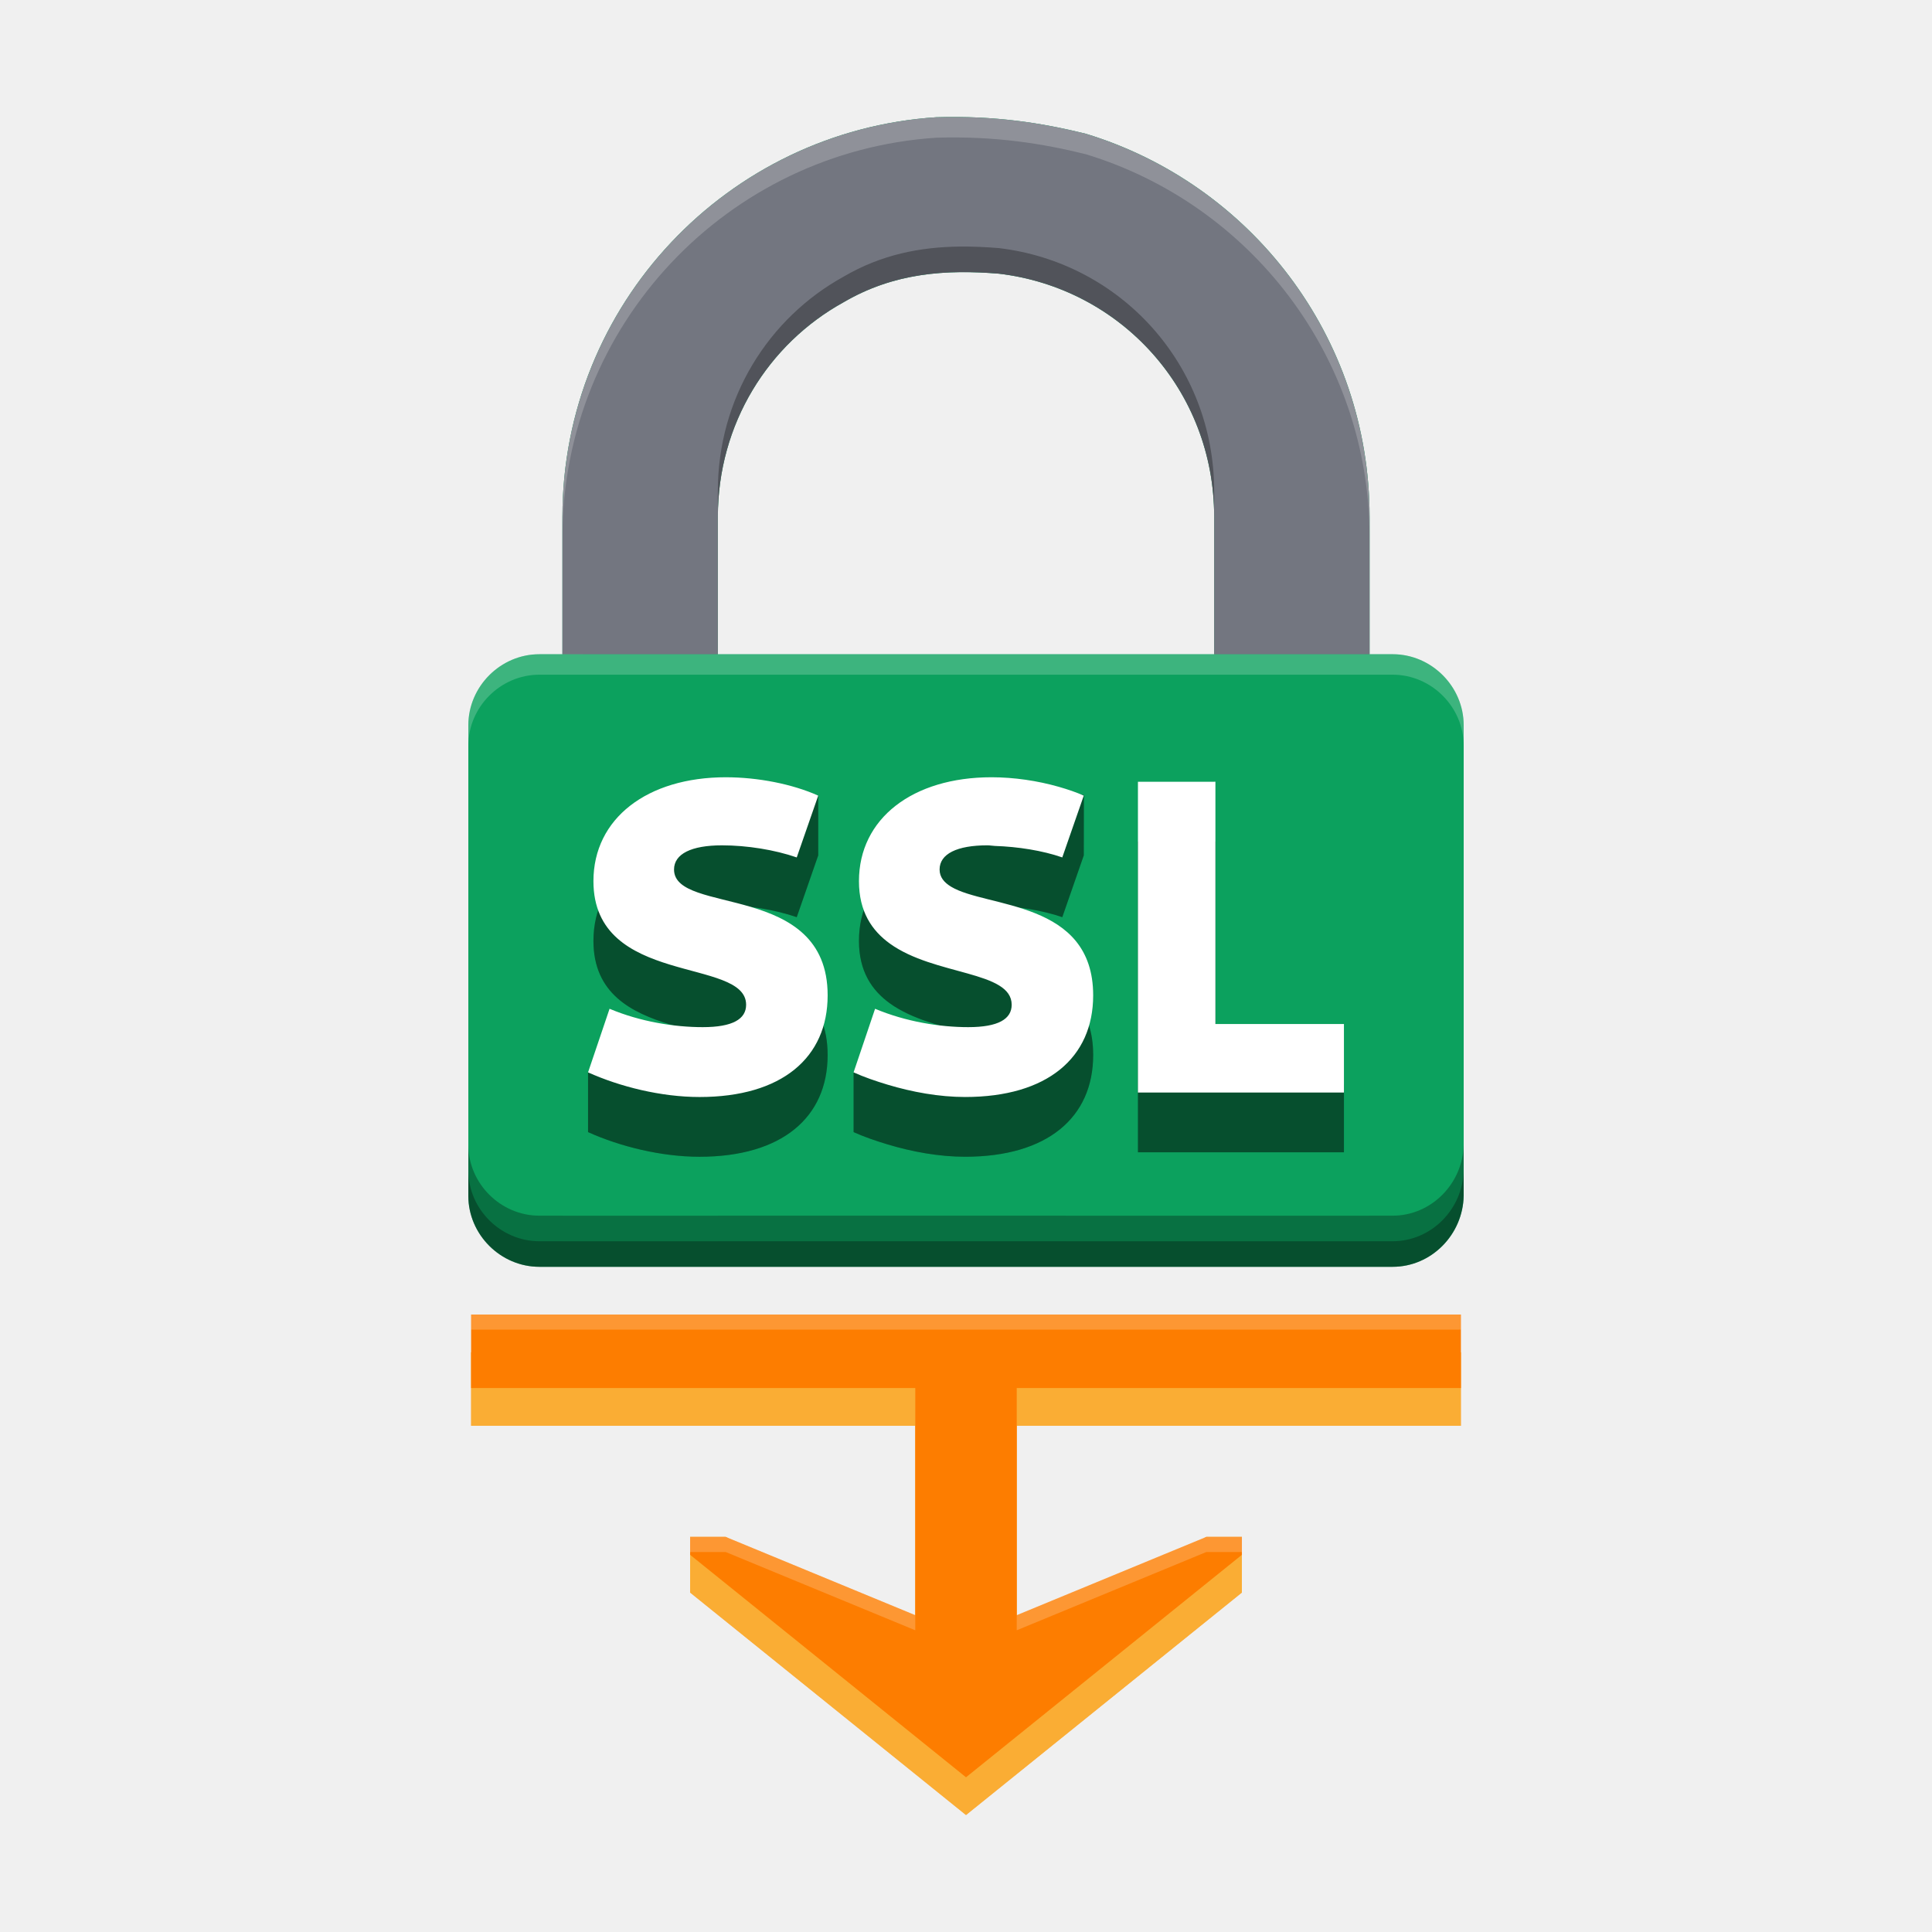
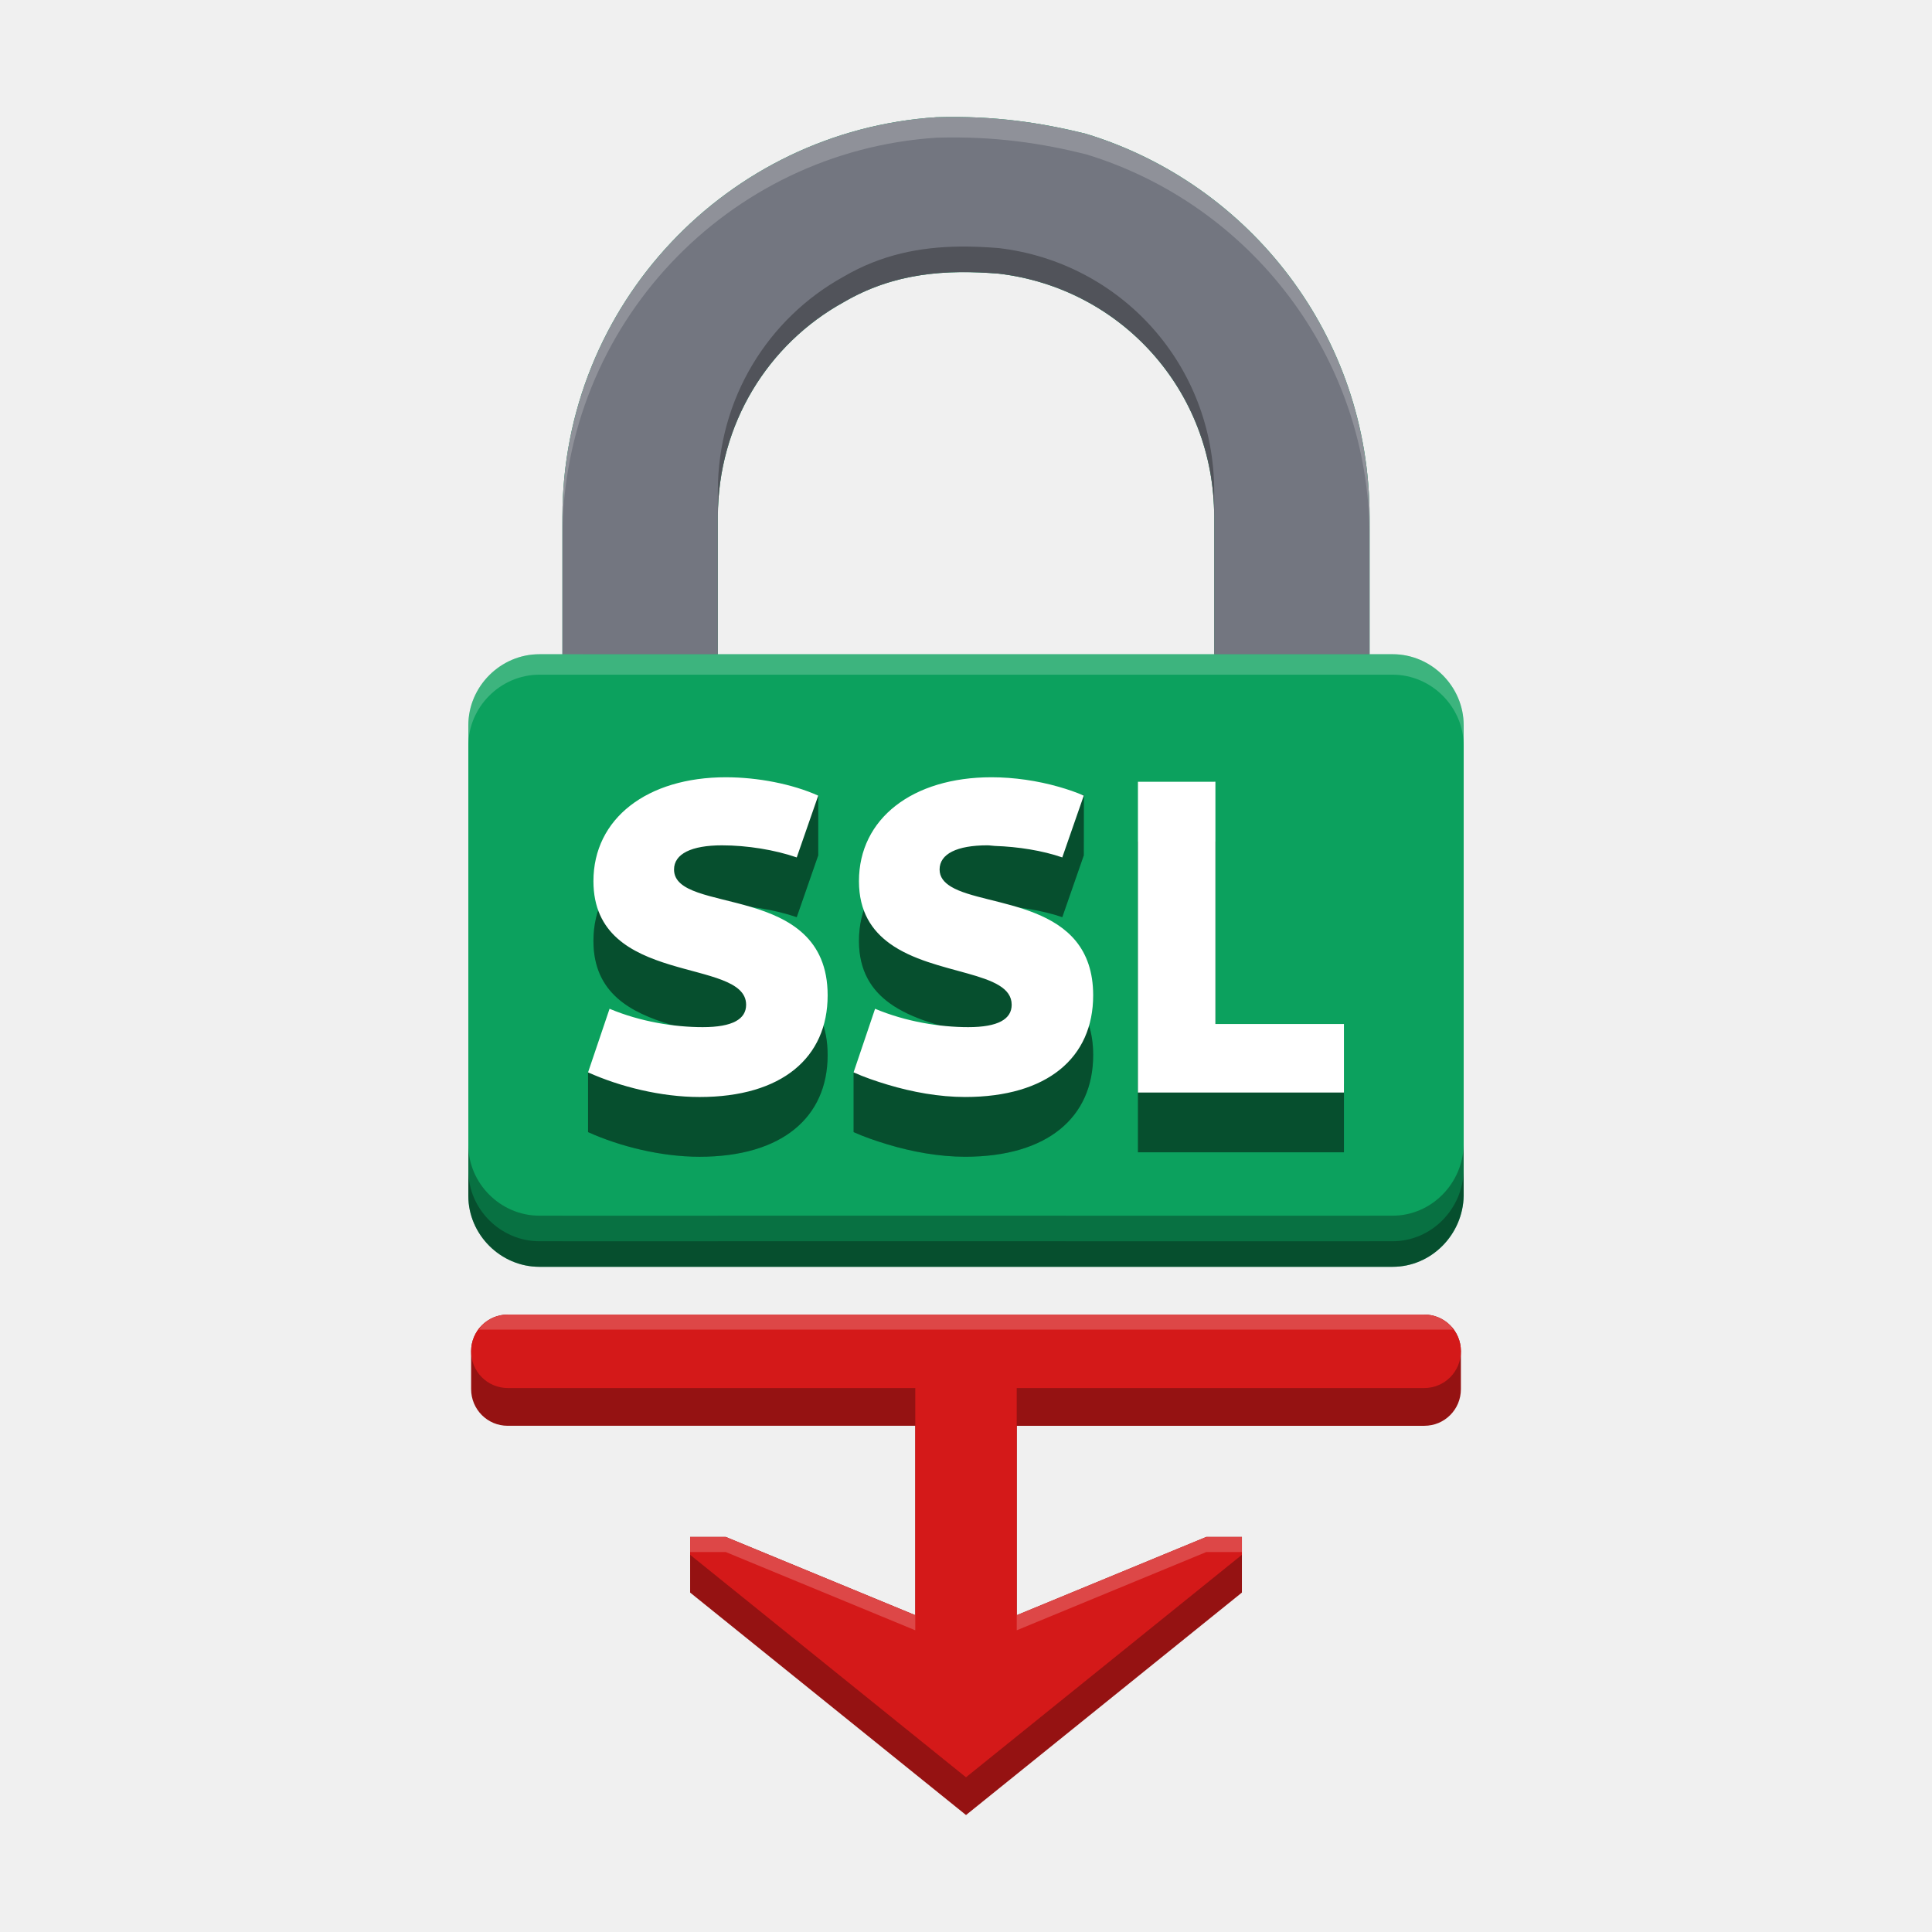
<svg xmlns="http://www.w3.org/2000/svg" width="512" height="512" version="1.1" viewBox="0 0 135.47 135.47">
  <defs>
    <clipPath>
-       <path d="m111 119h177v23h-177z" />
-     </clipPath>
-     <clipPath>
-       <path d="m177 130h45v89h-45z" />
-     </clipPath>
-     <clipPath>
-       <path d="m111 207h177v89h-177z" />
-     </clipPath>
-     <clipPath id="a">
      <rect width="384" height="384" />
    </clipPath>
-     <g clip-path="url(#a)" />
  </defs>
+   <path transform="scale(.26459)" d="m134.59 348.37c-1.349 0-2.631 0.27-3.797 0.762-1.166 0.491-2.216 1.204-3.096 2.084-0.88 0.88-1.591 1.928-2.082 3.094-0.491 1.166-0.764 2.448-0.764 3.797 0 0.09 0.011 0.176 0.014 0.266h-0.014v9.752c0 1.349 0.272 2.631 0.764 3.797 0.491 1.166 1.202 2.214 2.082 3.094 0.88 0.88 1.93 1.593 3.096 2.084 1.145 0.483 2.406 0.738 3.728 0.748h108.04v0.014 50.18l-50.225-20.734h-9.441v0.004h-0.004v14.736l73.113 58.955 73.113-58.955v-10.002l0.002-0.002v-4.736h-9.441l-50.229 20.736v-50.195h108.04c1.322-0.01 2.584-0.265 3.728-0.748 1.166-0.491 2.216-1.204 3.096-2.084 0.88-0.88 1.591-1.928 2.082-3.094 0.486-1.154 0.75-2.424 0.756-3.758v-0.078-9.713h-0.006c0.002-0.089 0.014-0.176 0.014-0.266 0-1.349-0.272-2.631-0.764-3.797-0.491-1.166-1.202-2.214-2.082-3.094-0.88-0.88-1.93-1.593-3.096-2.084-1.166-0.491-2.448-0.762-3.797-0.762h-242.83zm-1.381 19.365c0.052 0.007 0.102 0.017 0.154 0.023-0.052-0.007-0.103-0.016-0.154-0.023zm245.59 0c-0.052 0.008-0.102 0.017-0.154 0.023 0.052-0.006 0.103-0.016 0.154-0.023z" fill="#951212" />
  <g transform="matrix(.79345 0 0 .79345 11.844 -5.2287)">
    <path d="m67.824 16.95c-18.455 1.204-33.048 16.547-33.048 35.308v12.147h-2.039c-3.429 0-6.277 2.849-6.277 6.277v41.586c0 3.428 2.853 6.272 6.277 6.272h2.039v3e-3h13.734v-3e-3h30.756v3e-3h26.839v-3e-3h2.042c3.425 0 6.211-2.848 6.275-6.272v-41.587c0-3.425-2.846-6.277-6.275-6.277h-2.042v-12.147c0-15.959-10.564-29.434-25.078-33.848l-4.52e-4 -4.52e-4c-3.818-0.944-7.994-1.615-13.202-1.459zm5.526 13.825c10.788 1.282 19.023 10.325 19.023 21.483v12.147l-43.862-4.51e-4v-12.147c0-8.211 4.456-15.284 11.109-18.958 4.465-2.614 9.056-2.908 13.73-2.525z" fill="#0ca15e" stroke-width=".854" style="font-feature-settings:normal;font-variant-alternates:normal;font-variant-caps:normal;font-variant-east-asian:normal;font-variant-ligatures:normal;font-variant-numeric:normal;font-variant-position:normal;font-variation-settings:normal;inline-size:0;isolation:auto;mix-blend-mode:normal;shape-margin:0;shape-padding:0;text-decoration-color:#000000;text-decoration-line:none;text-decoration-style:solid;text-indent:0;text-orientation:mixed;text-transform:none;white-space:normal" />
    <path transform="scale(.26459)" d="m263.54 63.982c-2.344-0.02-4.744 0.006-7.205 0.08l-2e-3 -2e-3c-69.749 4.552-124.9 62.539-124.9 133.45v45.908l51.91-2e-3v-45.908c0-31.034 16.843-57.765 41.986-71.65 12.657-7.41 25.58-9.888 38.703-10.053 4.374-0.055 8.771 0.148 13.188 0.51v2e-3c40.773 4.846 71.896 39.022 71.896 81.193v45.908l51.9-2e-3v-45.908c0-60.316-39.927-111.24-94.781-127.93l-2e-3 -2e-3c-12.626-3.122-26.286-5.455-42.691-5.594z" fill="#737680" style="font-feature-settings:normal;font-variant-alternates:normal;font-variant-caps:normal;font-variant-east-asian:normal;font-variant-ligatures:normal;font-variant-numeric:normal;font-variant-position:normal;font-variation-settings:normal;inline-size:0;isolation:auto;mix-blend-mode:normal;shape-margin:0;shape-padding:0;text-decoration-color:#000000;text-decoration-line:none;text-decoration-style:solid;text-indent:0;text-orientation:mixed;text-transform:none;white-space:normal" />
    <path d="m49.229 80.559c-6.965 0-11.713 3.641-11.713 9.181 0 9.339 13.493 6.689 13.493 10.923 0 1.266-1.186 1.979-3.837 1.979-2.493 0-7.401-0.138-10.132-1.286v5.282c2.81 1.266 6.45 2.178 9.853 2.178 7.282 0 11.32-3.482 11.32-8.983 0-10.092-13.575-7.045-13.575-11.121 0-1.385 1.543-2.137 4.234-2.137 2.216 0 4.671 0.396 6.61 1.069l1.899-5.461v-5.282c-2.061-0.694-5.878 3.658-8.153 3.658zm23.466 0c-6.965 0-11.714 3.641-11.714 9.181 0 2.693 1.139 4.37 2.736 5.522 3.942 2.842 10.76 2.388 10.76 5.401 0 1.266-1.188 1.979-3.839 1.979-2.493 0-5.501-0.475-8.232-1.623l-1.899 0.337v5.282c0.918 0.414 1.942 0.768 3 1.086 2.181 0.657 4.563 1.091 6.855 1.091 7.282 0 11.318-3.482 11.318-8.983 0-8.417-9.418-7.705-12.551-9.598-0.623-0.377-1.021-0.847-1.021-1.523 0-1.385 1.542-2.137 4.233-2.137 0.217 0 0.447 0.048 0.668 0.055 2.034 0.069 4.191 0.407 5.941 1.014l1.9-5.461 0.008-5.325c-1.87-0.535-6.18 3.702-8.161 3.702zm12.94 0.397v27.464h18.205v-6.056h-11.358v-21.409z" fill="#087142" stroke-width=".854" />
    <path transform="scale(.26459)" d="m263.54 63.986c-2.344-0.02-4.742 0.004-7.203 0.078-69.749 4.552-124.9 62.537-124.9 133.44v6.832c0-70.906 55.155-128.89 124.9-133.44 19.686-0.591 35.466 1.945 49.895 5.514h4e-3c54.855 16.682 94.777 67.612 94.777 127.93v-6.832c0-60.316-39.923-111.24-94.777-127.93l-4e-3 -2e-3c-12.626-3.122-26.285-5.454-42.691-5.592zm-134.49 179.43v4e-3h-5.322c-12.96 0-23.725 10.768-23.725 23.725v6.832c0-12.956 10.765-23.725 23.725-23.725h7.707v-4e-3l269.58 2e-3v2e-3h7.719c12.96 0 23.713 10.779 23.713 23.723v-6.832c0-12.943-10.753-23.723-23.713-23.723h-6.551v-2e-3l-273.13-2e-3z" fill="#fff" opacity=".2" stroke-width="3.779" style="font-feature-settings:normal;font-variant-alternates:normal;font-variant-caps:normal;font-variant-east-asian:normal;font-variant-ligatures:normal;font-variant-numeric:normal;font-variant-position:normal;font-variation-settings:normal;inline-size:0;isolation:auto;mix-blend-mode:normal;shape-margin:0;shape-padding:0;text-decoration-color:#000000;text-decoration-line:none;text-decoration-style:solid;text-indent:0;text-orientation:mixed;text-transform:none;white-space:normal" />
    <path d="m26.459 107.75v4.519c0 3.428 2.853 6.272 6.277 6.272h2.039v3e-3h13.734v-3e-3h30.755v3e-3h26.839v-3e-3h2.042c3.425 0 6.211-2.848 6.274-6.272v-4.519c-0.064 3.424-2.849 6.272-6.274 6.272h-2.042v3e-3h-26.839v-3e-3h-30.755v3e-3h-13.734v-3e-3h-2.039c-3.425 0-6.277-2.844-6.277-6.272z" opacity=".3" stroke-width=".854" style="font-feature-settings:normal;font-variant-alternates:normal;font-variant-caps:normal;font-variant-east-asian:normal;font-variant-ligatures:normal;font-variant-numeric:normal;font-variant-position:normal;font-variation-settings:normal;inline-size:0;isolation:auto;mix-blend-mode:normal;shape-margin:0;shape-padding:0;text-decoration-color:#000000;text-decoration-line:none;text-decoration-style:solid;text-indent:0;text-orientation:mixed;text-transform:none;white-space:normal" />
    <path d="m69.86 28.381c-3.472 0.044-6.892 0.699-10.241 2.66-6.653 3.674-11.109 10.746-11.109 18.958v2.259c0-8.211 4.456-15.284 11.109-18.958 4.465-2.614 9.056-2.908 13.73-2.525 10.788 1.282 19.023 10.325 19.023 21.483v-2.259c0-11.158-8.235-20.201-19.023-21.483-1.169-0.096-2.331-0.149-3.489-0.135zm-43.401 81.628v2.259c0 3.428 2.853 6.272 6.277 6.272h2.039v3e-3h13.734v-3e-3h30.755v3e-3h26.839v-3e-3h2.042c3.425 0 6.211-2.848 6.274-6.272v-2.259c-0.064 3.424-2.849 6.272-6.274 6.272h-2.042v3e-3h-26.839v-3e-3h-30.755v3e-3h-13.734v-3e-3h-2.039c-3.425 0-6.277-2.844-6.277-6.272z" opacity=".3" stroke-width=".854" style="font-feature-settings:normal;font-variant-alternates:normal;font-variant-caps:normal;font-variant-east-asian:normal;font-variant-ligatures:normal;font-variant-numeric:normal;font-variant-position:normal;font-variation-settings:normal;inline-size:0;isolation:auto;mix-blend-mode:normal;shape-margin:0;shape-padding:0;text-decoration-color:#000000;text-decoration-line:none;text-decoration-style:solid;text-indent:0;text-orientation:mixed;text-transform:none;white-space:normal" />
    <path d="m49.229 80.559c-6.965 0-11.713 3.641-11.713 9.181 0 9.339 13.493 6.689 13.493 10.923 0 1.266-1.186 1.979-3.837 1.979-2.493 0-7.401-0.138-10.132-1.286v5.282c2.81 1.266 6.45 2.178 9.853 2.178 7.282 0 11.32-3.482 11.32-8.983 0-10.092-13.575-7.045-13.575-11.121 0-1.385 1.543-2.137 4.234-2.137 2.216 0 4.671 0.396 6.61 1.069l1.899-5.461v-5.282c-2.061-0.694-5.878 3.658-8.153 3.658zm23.466 0c-6.965 0-11.714 3.641-11.714 9.181 0 2.693 1.139 4.37 2.736 5.522 3.942 2.842 10.76 2.388 10.76 5.401 0 1.266-1.188 1.979-3.839 1.979-2.493 0-5.501-0.475-8.232-1.623l-1.899 0.337v5.282c0.918 0.414 1.942 0.768 3 1.086 2.181 0.657 4.563 1.091 6.855 1.091 7.282 0 11.318-3.482 11.318-8.983 0-8.417-9.418-7.705-12.551-9.598-0.623-0.377-1.021-0.847-1.021-1.523 0-1.385 1.542-2.137 4.233-2.137 0.217 0 0.447 0.048 0.668 0.055 2.034 0.069 4.191 0.407 5.941 1.014l1.9-5.461 0.008-5.325c-1.87-0.535-6.18 3.702-8.161 3.702zm12.94 0.397v27.464h18.205v-6.056h-11.358v-21.409z" opacity=".3" stroke-width=".854" />
    <path d="m49.229 75.278c-6.965 0-11.713 3.641-11.713 9.181 0 9.339 13.493 6.689 13.493 10.923 0 1.266-1.186 1.979-3.837 1.979-2.493 0-5.501-0.475-8.231-1.623l-1.9 5.619c2.81 1.266 6.45 2.178 9.853 2.178 7.282 0 11.32-3.482 11.32-8.983 0-10.092-13.575-7.045-13.575-11.121 0-1.385 1.543-2.137 4.234-2.137 2.216 0 4.671 0.396 6.61 1.069l1.899-5.461c-2.295-1.029-5.343-1.623-8.153-1.623zm23.466 0c-6.965 0-11.714 3.641-11.714 9.181 0 2.693 1.139 4.37 2.736 5.522 3.942 2.842 10.76 2.388 10.76 5.401 0 1.266-1.188 1.979-3.839 1.979-2.493 0-5.501-0.475-8.232-1.623l-0.961 2.842-0.939 2.777c0.918 0.414 1.942 0.768 3 1.086 2.181 0.657 4.563 1.091 6.855 1.091 7.282 0 11.318-3.482 11.318-8.983 0-8.417-9.418-7.705-12.551-9.598-0.623-0.377-1.021-0.847-1.021-1.523 0-1.385 1.542-2.137 4.233-2.137 0.217 0 0.447 0.048 0.668 0.055 2.034 0.069 4.191 0.407 5.941 1.014l1.9-5.461c-0.678-0.304-1.432-0.556-2.215-0.78-1.87-0.535-3.957-0.843-5.937-0.843zm12.94 0.397v27.464h18.205v-6.056h-11.358v-21.409z" fill="#fff" stroke-width=".854" />
  </g>
-   <path d="m33.034 94.822v5.153h31.144v15.928l-13.29-8.133h-2.498v3.899l19.345 15.599 19.345-15.599v-3.899h-2.498l-13.29 8.133v-15.928h31.144v-5.153z" fill="#fd7d00" stroke-width=".265" />
-   <path d="m33.034 94.822v5.153h31.144v15.928l-13.29-8.133h-2.498v3.899l19.345 15.599 19.345-15.599v-3.899h-2.498l-13.29 8.133v-15.928h31.144v-5.153z" fill="#f8de68" opacity=".5" stroke-width=".265" />
-   <path transform="scale(.26459)" d="m124.85 348.37v19.475h117.71v60.197l-50.229-20.736h-9.441v4.736l73.113 58.955 73.113-58.955v-4.736h-9.441l-50.229 20.736v-60.197h117.71v-19.475z" fill="#fd7d00" />
-   <path transform="scale(.26459)" d="m124.85 348.37v4h262.3v-4h-262.3zm58.035 58.936v4h9.441l50.229 20.736v-4l-50.229-20.736h-9.441zm136.79 0-50.229 20.736v4l50.229-20.736h9.441v-4h-9.441z" fill="#fff" opacity=".2" />
+   <path transform="scale(.26459)" d="m134.59 348.37c-1.349 0-2.631 0.27-3.797 0.762-1.166 0.491-2.216 1.204-3.096 2.084-0.88 0.88-1.591 1.928-2.082 3.094-0.491 1.166-0.764 2.448-0.764 3.797 0 1.349 0.272 2.631 0.764 3.797 0.491 1.166 1.202 2.216 2.082 3.096 0.88 0.88 1.93 1.591 3.096 2.082 1.166 0.491 2.448 0.764 3.797 0.764h107.97v60.197l-50.229-20.736h-9.441v4.736l73.111 58.955 73.113-58.955v-4.736h-9.441l-50.229 20.736v-60.197h107.97c1.349 0 2.631-0.272 3.797-0.764 1.166-0.491 2.216-1.202 3.096-2.082 0.88-0.88 1.591-1.93 2.082-3.096 0.491-1.166 0.764-2.448 0.764-3.797 0-1.349-0.272-2.631-0.764-3.797-0.491-1.166-1.202-2.214-2.082-3.094-0.88-0.88-1.93-1.593-3.096-2.084-1.166-0.491-2.448-0.762-3.797-0.762h-242.83z" fill="#d41919" />
+   <path transform="scale(.26459)" d="m134.59 348.37c-1.349 0-2.631 0.27-3.797 0.762-1.166 0.491-2.216 1.204-3.096 2.084-0.328 0.328-0.499 0.782-0.777 1.154h258.17c-0.279-0.373-0.449-0.826-0.777-1.154-0.88-0.88-1.93-1.593-3.096-2.084-1.166-0.491-2.448-0.762-3.797-0.762h-242.83zm48.297 58.936v4h9.441l50.229 20.736v-4l-50.229-20.736h-9.441zm136.79 0-50.23 20.736v4l50.23-20.736h9.441v-4h-9.441z" fill="#fff" opacity=".2" />
</svg>
